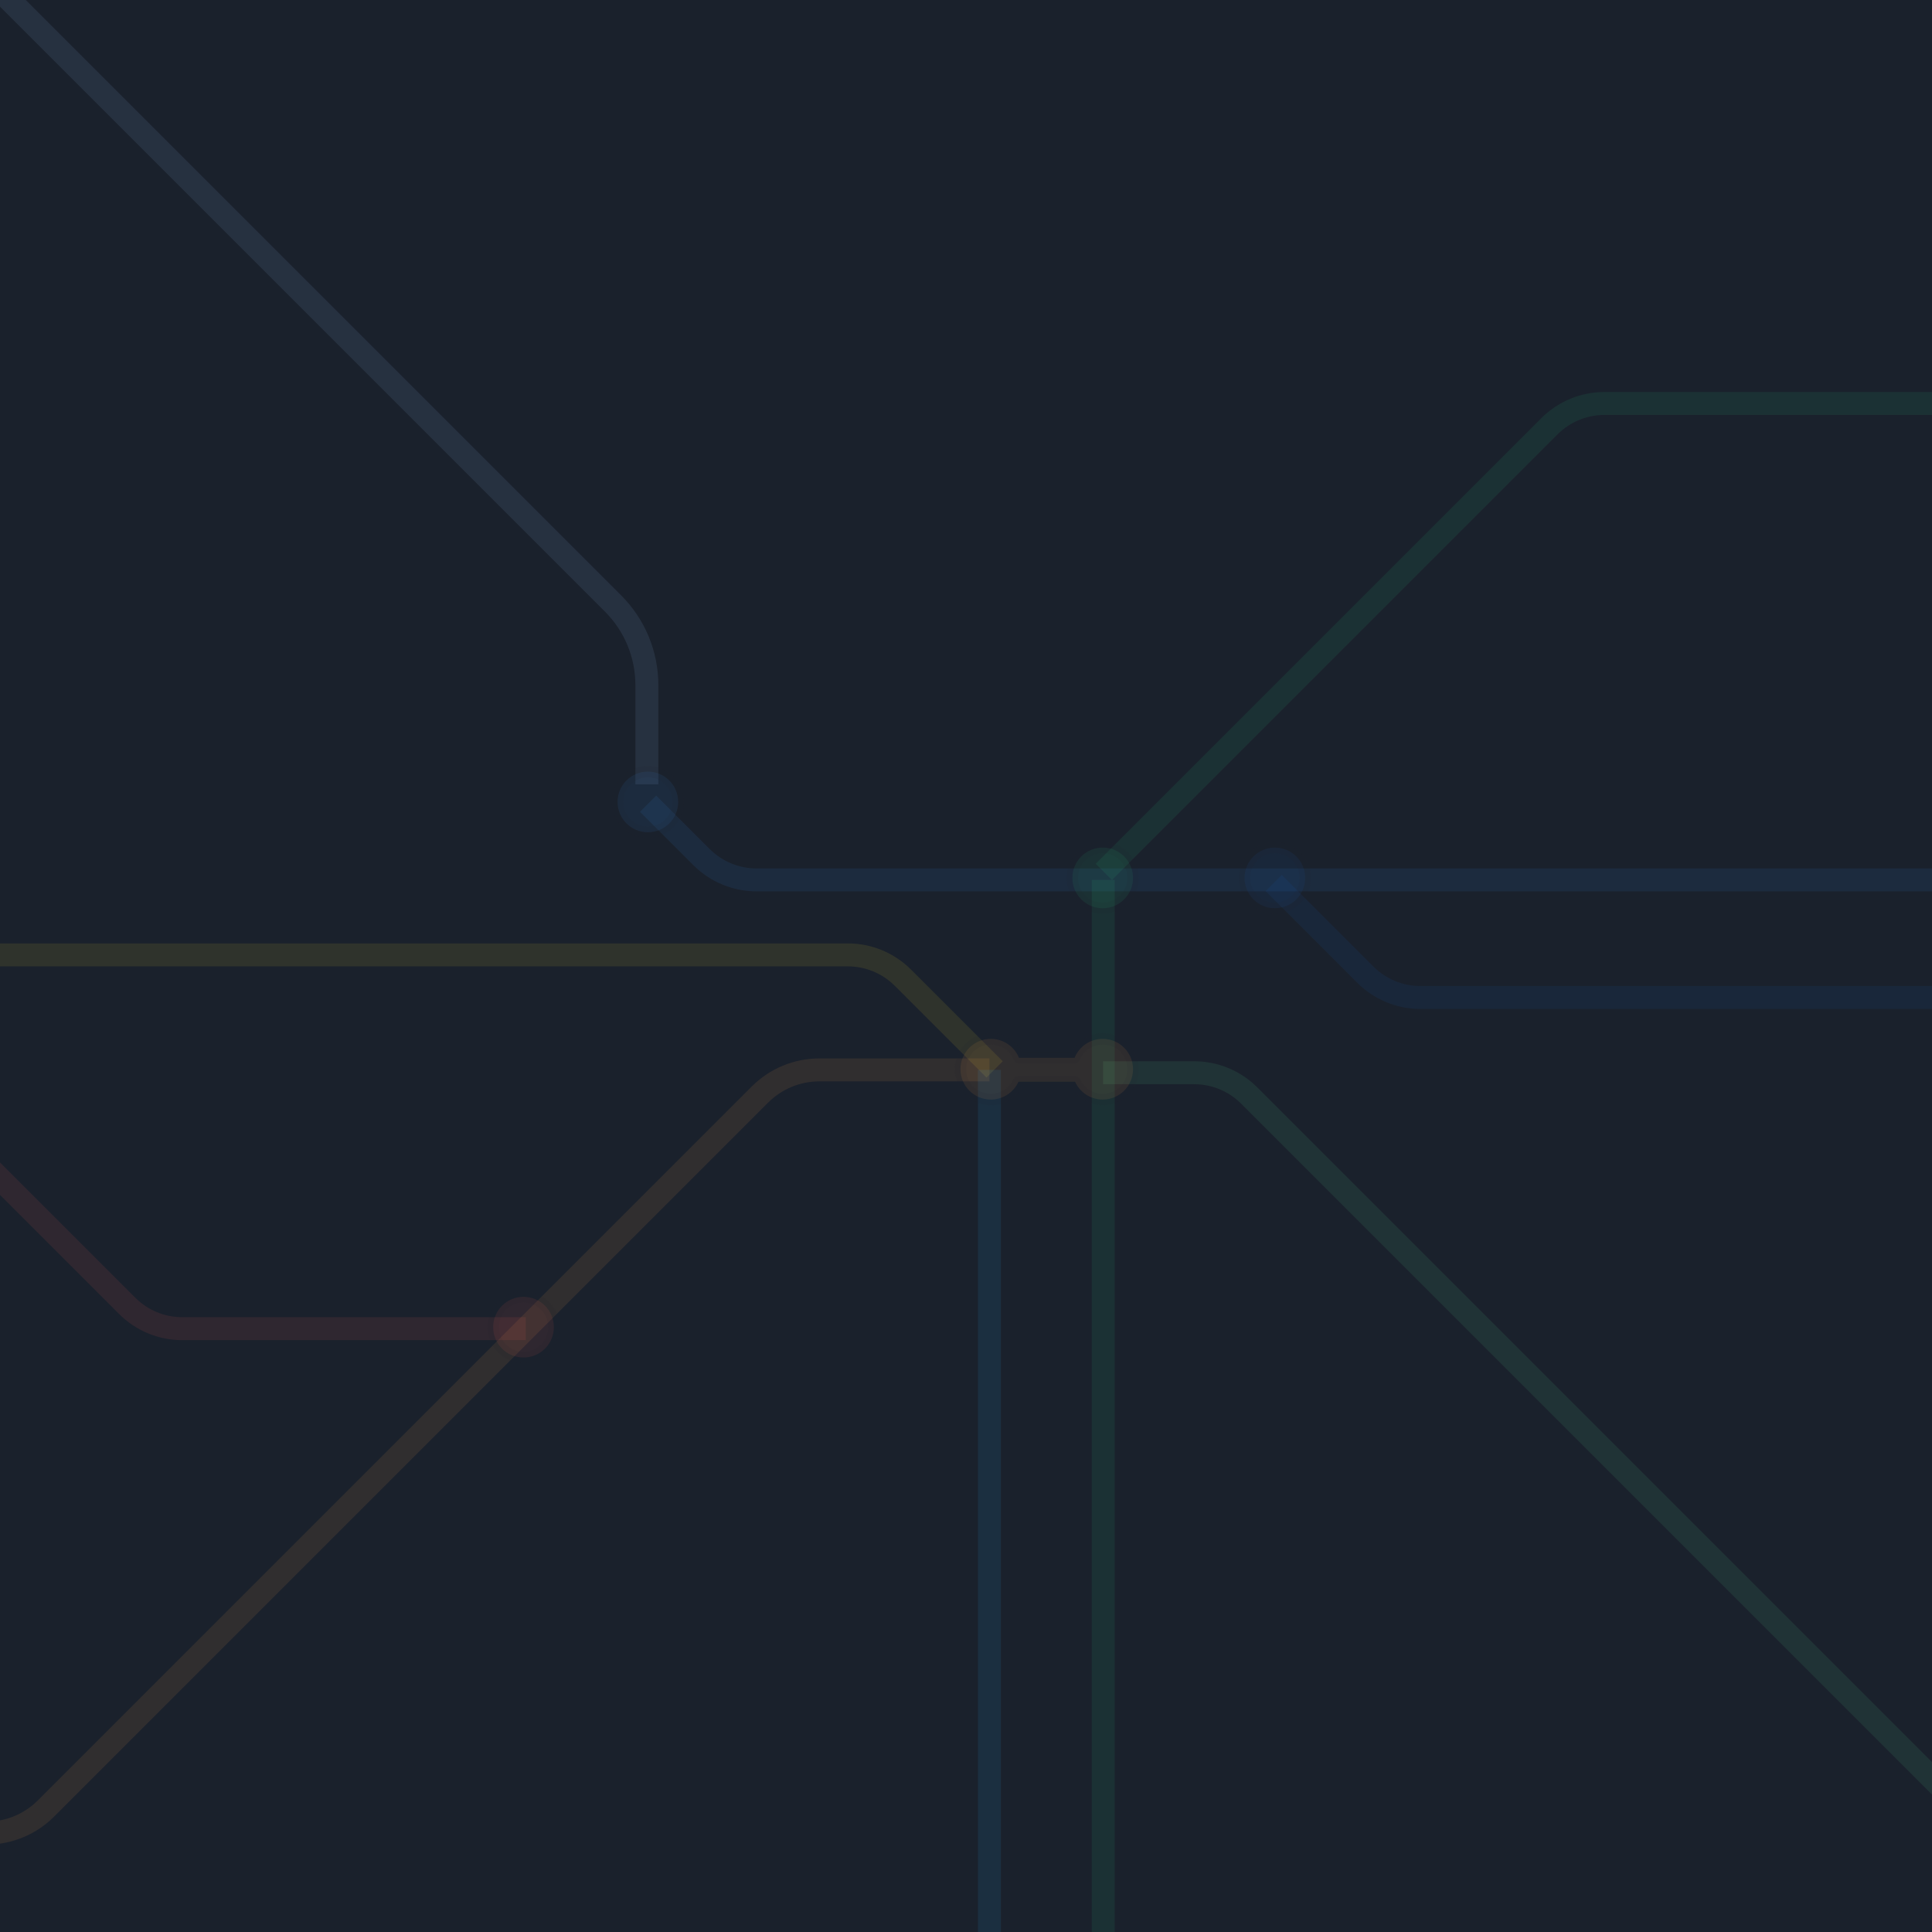
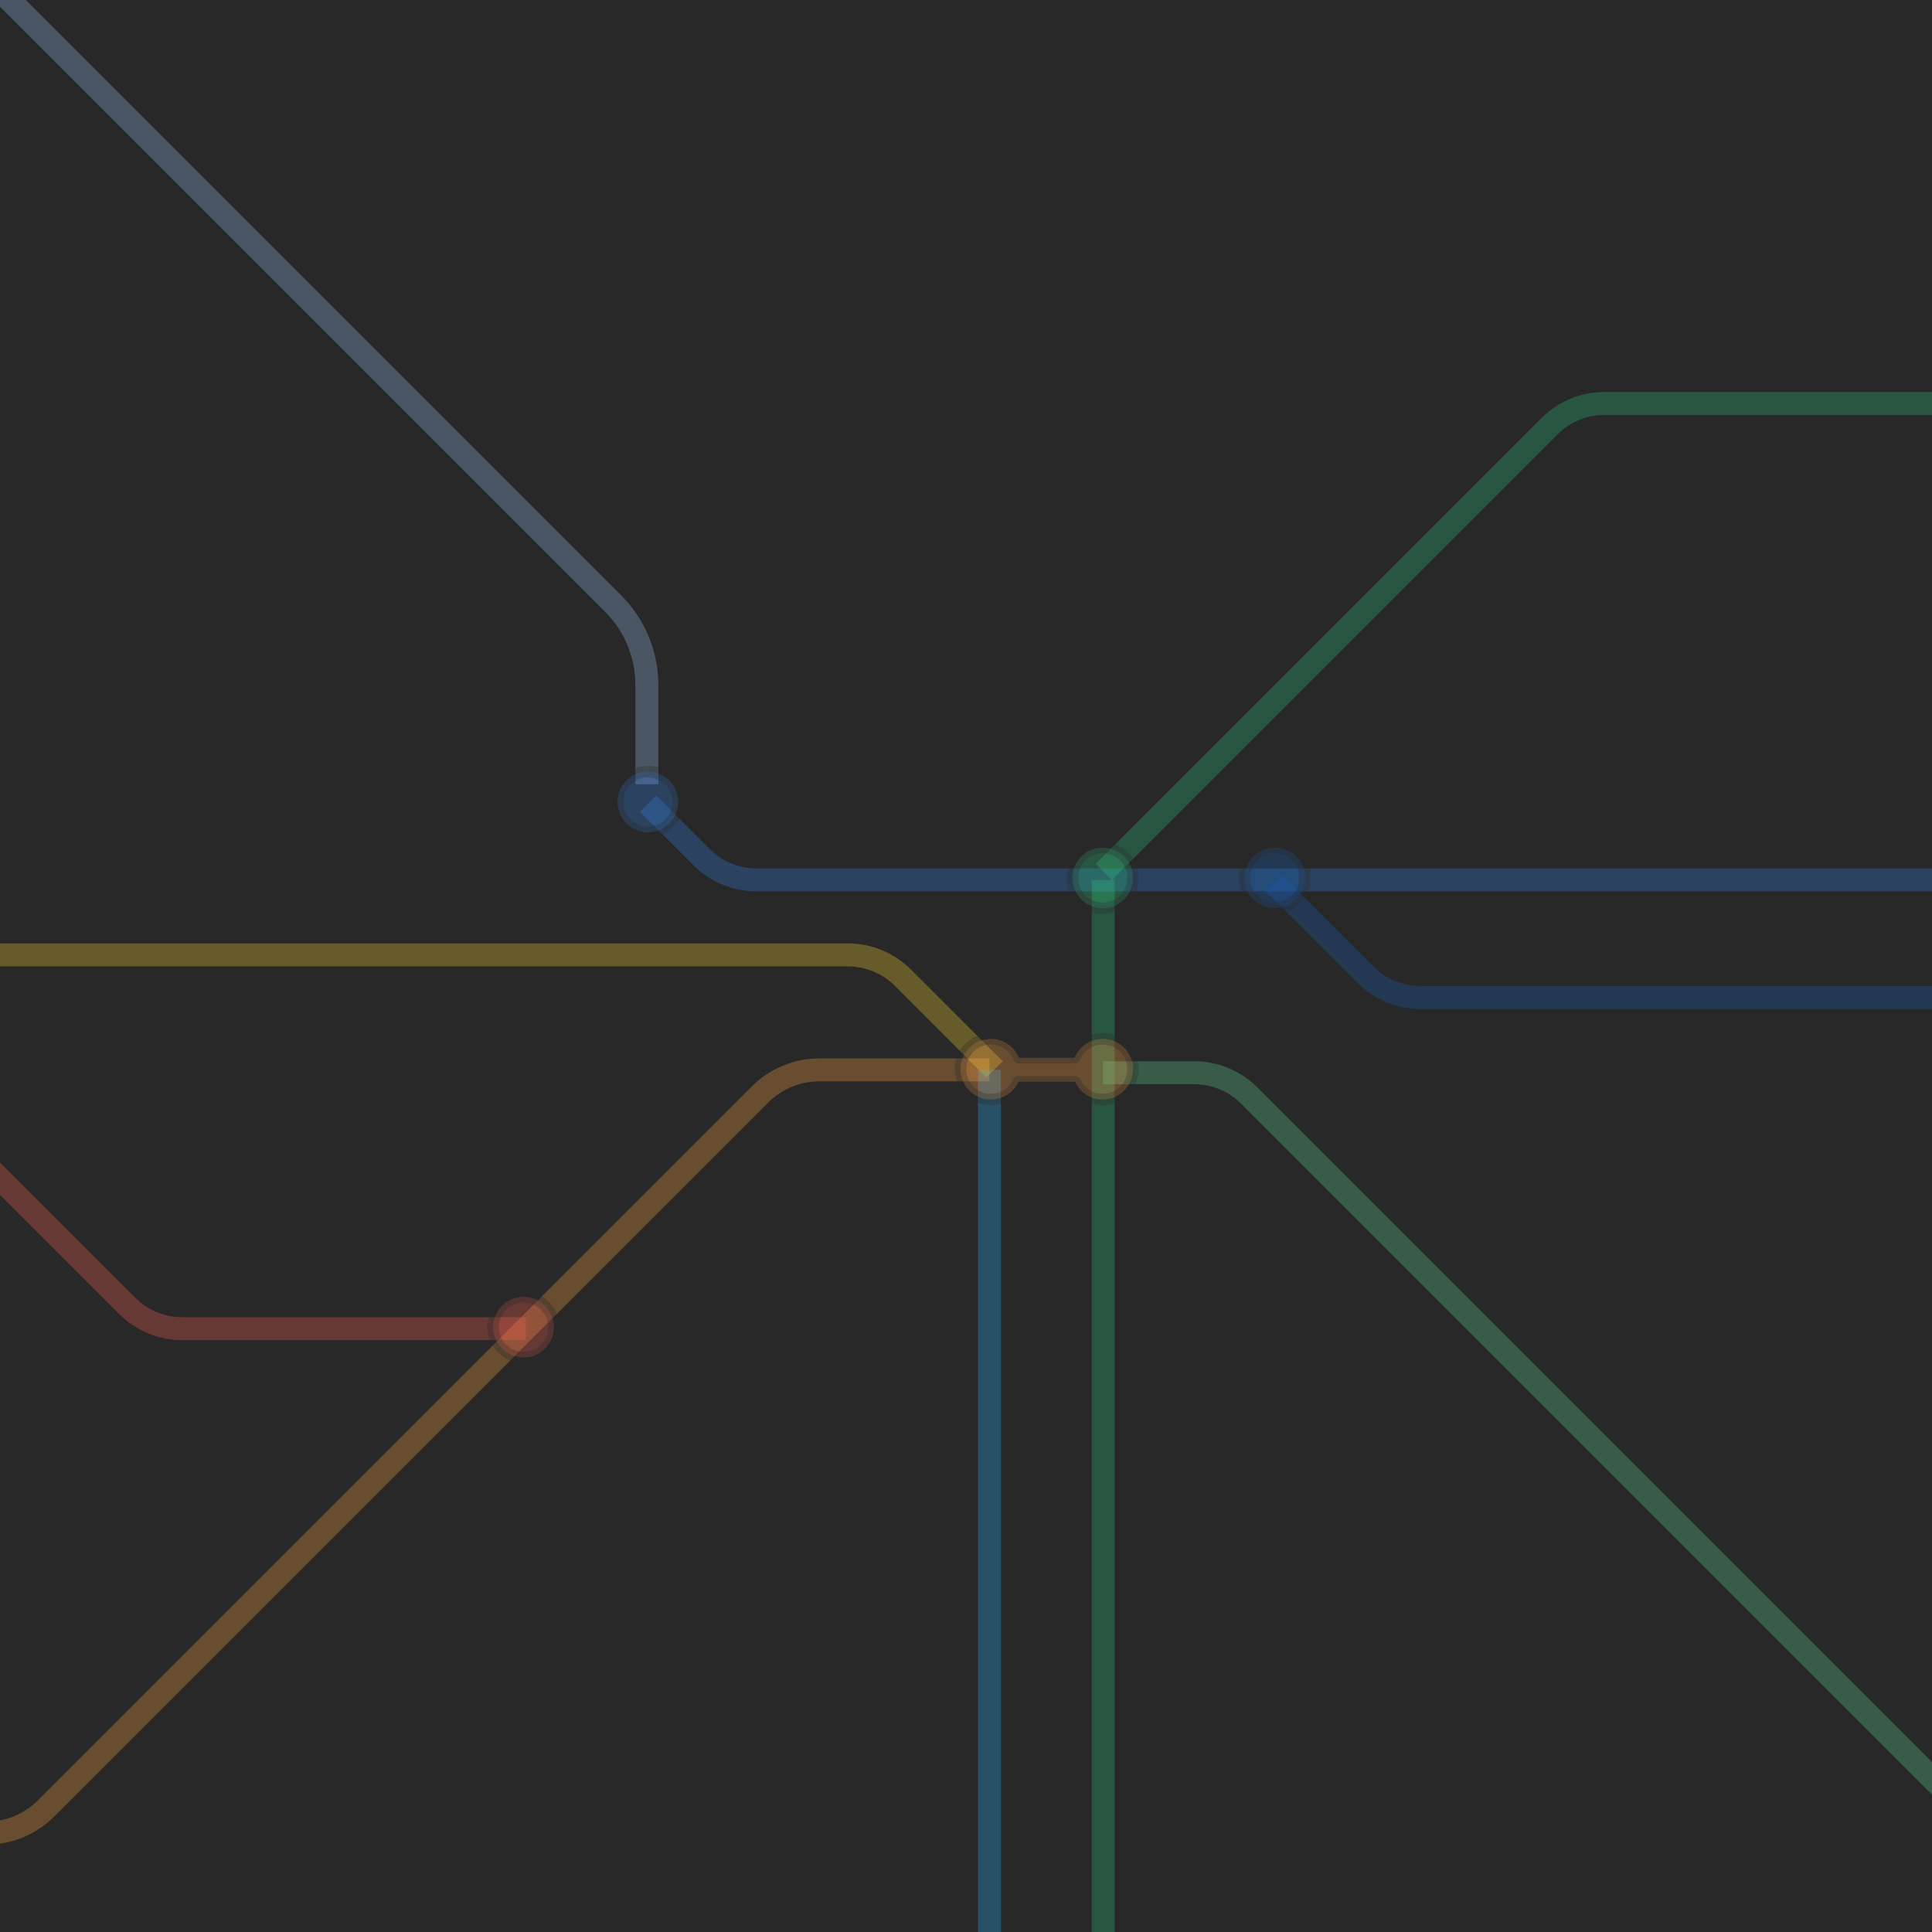
<svg xmlns="http://www.w3.org/2000/svg" version="1.1" width="4096.00" height="4096.00" viewBox="0 0 4096.0 4096.0">
  <rect x="0" y="0" width="4096.00" height="4096.00" fill="#ffffff" />
  <g id="document" transform="scale(1.0 1.0) translate(2048.0 2048.0)">
-     <path d="M-657.096,-383.629 C-657.073,-493.804 -656.917,-657.827 -657.096,-767.965 C-657.113,-794.573 -666.968,-817.724 -686.655,-837.411 C-757.995,-908.877 -2129.11,-2154.63 -2129.11,-2154.63 L-2129.11,-2105.76 C-2129.11,-2105.76 -761.539,-855.597 -707.654,-801.753 C-700.382,-794.476 -696.752,-783.458 -696.775,-768.701 C-696.913,-659.351 -697.115,-495.542 -696.919,-385.036 L-678.589,-401.428 C-677.548,-402.347 -676.536,-402.329 -675.54,-401.369 L-657.096,-383.629 Z " fill="#99c1f1" fill-opacity="0.10" />
-     <path d="M-2295.23,2321.17 L2292.14,2321.17 L2292.14,-2266.2 L-2295.23,-2266.2 L-2295.23,2321.17 Z " fill="#1a212c" fill-opacity="1.00" />
-     <path d="M-310.711,195.912 C-364.451,195.912 -416.014,217.271 -454.014,255.271 L-1967.66,1768.91 C-1996.54,1797.8 -2035.69,1814.02 -2076.54,1814.02 L-2292.59,1814.02 L-2292.59,1862.68 L-2076.54,1862.68 C-2022.8,1862.68 -1971.24,1841.33 -1933.24,1803.33 L-419.6,289.685 C-390.714,260.8 -351.562,244.582 -310.711,244.582 L49.682,244.582 L49.682,195.912 L-310.711,195.912 Z " fill="#ffa348" fill-opacity="0.10" />
-     <path d="M-1661.64,793.255 C-1711.85,793.255 -1760.02,773.299 -1795.52,737.797 L-2314.42,218.902 L-2280,184.488 L-1761.11,703.382 C-1734.72,729.771 -1698.96,744.585 -1661.64,744.585 L-933.25,744.587 L-933.248,793.255 L-1661.64,793.255 Z " fill="#f66151" fill-opacity="0.10" />
+     <path d="M-657.096,-383.629 C-657.073,-493.804 -656.917,-657.827 -657.096,-767.965 C-657.113,-794.573 -666.968,-817.724 -686.655,-837.411 C-757.995,-908.877 -2129.11,-2154.63 -2129.11,-2154.63 L-2129.11,-2105.76 C-2129.11,-2105.76 -761.539,-855.597 -707.654,-801.753 C-700.382,-794.476 -696.752,-783.458 -696.775,-768.701 C-696.913,-659.351 -697.115,-495.542 -696.919,-385.036 L-678.589,-401.428 C-677.548,-402.347 -676.536,-402.329 -675.54,-401.369 L-657.096,-383.629 Z " fill="#99c1f1" fill-opacity="0.30" />
+     <path d="M-2295.23,2321.17 L2292.14,2321.17 L2292.14,-2266.2 L-2295.23,-2266.2 L-2295.23,2321.17 Z " fill="#282828" fill-opacity="1.00" />
+     <path d="M-310.711,195.912 C-364.451,195.912 -416.014,217.271 -454.014,255.271 L-1967.66,1768.91 C-1996.54,1797.8 -2035.69,1814.02 -2076.54,1814.02 L-2292.59,1814.02 L-2292.59,1862.68 L-2076.54,1862.68 C-2022.8,1862.68 -1971.24,1841.33 -1933.24,1803.33 L-419.6,289.685 C-390.714,260.8 -351.562,244.582 -310.711,244.582 L49.682,244.582 L49.682,195.912 L-310.711,195.912 Z " fill="#ffa348" fill-opacity="0.30" />
+     <path d="M-1661.64,793.255 C-1711.85,793.255 -1760.02,773.299 -1795.52,737.797 L-2314.42,218.902 L-2280,184.488 L-1761.11,703.382 C-1734.72,729.771 -1698.96,744.585 -1661.64,744.585 L-933.25,744.587 L-933.248,793.255 L-1661.64,793.255 Z " fill="#f66151" fill-opacity="0.30" />
    <g>
-       <path d="M-938.099,830.024 C-902.556,830.024 -873.791,801.254 -873.791,765.715 C-873.791,730.175 -902.556,701.406 -938.099,701.406 C-973.637,701.406 -1002.41,730.175 -1002.41,765.715 C-1002.41,801.254 -973.637,830.024 -938.099,830.024 Z " fill="#f66151" fill-opacity="0.10" />
-       <path d="M-938.1,689.239 C-980.204,689.239 -1014.58,723.609 -1014.58,765.715 C-1014.58,807.821 -980.204,842.191 -938.1,842.191 C-895.991,842.191 -861.623,807.82 -861.623,765.715 C-861.623,723.61 -895.991,689.239 -938.1,689.239 Z M-938.1,713.573 C-909.123,713.573 -885.958,736.741 -885.958,765.715 C-885.958,794.689 -909.123,817.857 -938.1,817.857 C-967.07,817.857 -990.241,794.687 -990.241,765.715 C-990.241,736.743 -967.07,713.573 -938.1,713.573 Z " fill="#241f31" fill-opacity="0.10" />
+       <path d="M-938.099,830.024 C-902.556,830.024 -873.791,801.254 -873.791,765.715 C-873.791,730.175 -902.556,701.406 -938.099,701.406 C-973.637,701.406 -1002.41,730.175 -1002.41,765.715 C-1002.41,801.254 -973.637,830.024 -938.099,830.024 Z " fill="#f66151" fill-opacity="0.30" />
+       <path d="M-938.1,689.239 C-980.204,689.239 -1014.58,723.609 -1014.58,765.715 C-1014.58,807.821 -980.204,842.191 -938.1,842.191 C-895.991,842.191 -861.623,807.82 -861.623,765.715 C-861.623,723.61 -895.991,689.239 -938.1,689.239 Z M-938.1,713.573 C-909.123,713.573 -885.958,736.741 -885.958,765.715 C-885.958,794.689 -909.123,817.857 -938.1,817.857 C-967.07,817.857 -990.241,794.687 -990.241,765.715 C-990.241,736.743 -967.07,713.573 -938.1,713.573 Z " fill="#2b2b2b" fill-opacity="0.30" />
    </g>
-     <path d="M-730.934,-785.627 C-680.56,-735.253 -652.249,-666.905 -652.249,-595.665 L-652.249,-385.086 L-700.918,-385.086 L-700.918,-595.665 C-700.918,-654.016 -724.088,-709.952 -765.349,-751.213 L-2073.47,-2059.34 L-2039.06,-2093.75 L-730.934,-785.627 Z " fill="#99c1f1" fill-opacity="0.10" />
-     <path d="M2292.14,-158.174 L2292.14,-206.843 L-443.977,-206.844 C-481.296,-206.844 -517.061,-221.658 -543.45,-248.047 L-656.77,-361.367 L-691.184,-326.953 L-577.864,-213.632 C-542.361,-178.13 -494.185,-158.174 -443.977,-158.174 L2292.14,-158.174 Z " fill="#3484e4" fill-opacity="0.10" />
+     <path d="M-730.934,-785.627 C-680.56,-735.253 -652.249,-666.905 -652.249,-595.665 L-652.249,-385.086 L-700.918,-385.086 L-700.918,-595.665 C-700.918,-654.016 -724.088,-709.952 -765.349,-751.213 L-2073.47,-2059.34 L-2039.06,-2093.75 L-730.934,-785.627 Z " fill="#99c1f1" fill-opacity="0.30" />
+     <path d="M2292.14,-158.174 L2292.14,-206.843 L-443.977,-206.844 C-481.296,-206.844 -517.061,-221.658 -543.45,-248.047 L-656.77,-361.367 L-691.184,-326.953 L-577.864,-213.632 C-542.361,-178.13 -494.185,-158.174 -443.977,-158.174 L2292.14,-158.174 Z " fill="#3484e4" fill-opacity="0.30" />
    <g>
-       <path d="M-674.476,-283.52 C-638.933,-283.52 -610.167,-312.29 -610.167,-347.83 C-610.167,-383.369 -638.933,-412.138 -674.476,-412.138 C-710.013,-412.138 -738.785,-383.369 -738.785,-347.83 C-738.785,-312.29 -710.013,-283.52 -674.476,-283.52 Z " fill="#3484e4" fill-opacity="0.10" />
-       <path d="M-674.476,-424.305 C-716.58,-424.305 -750.952,-389.936 -750.952,-347.83 C-750.952,-305.724 -716.58,-271.353 -674.476,-271.353 C-632.367,-271.353 -597.999,-305.725 -597.999,-347.83 C-597.999,-389.934 -632.367,-424.305 -674.476,-424.305 Z M-674.476,-399.971 C-645.499,-399.971 -622.335,-376.803 -622.335,-347.83 C-622.335,-318.856 -645.499,-295.687 -674.476,-295.687 C-703.446,-295.687 -726.617,-318.857 -726.617,-347.83 C-726.617,-376.802 -703.446,-399.971 -674.476,-399.971 Z " fill="#241f31" fill-opacity="0.10" />
+       <path d="M-674.476,-283.52 C-638.933,-283.52 -610.167,-312.29 -610.167,-347.83 C-610.167,-383.369 -638.933,-412.138 -674.476,-412.138 C-710.013,-412.138 -738.785,-383.369 -738.785,-347.83 C-738.785,-312.29 -710.013,-283.52 -674.476,-283.52 Z " fill="#3484e4" fill-opacity="0.30" />
+       <path d="M-674.476,-424.305 C-716.58,-424.305 -750.952,-389.936 -750.952,-347.83 C-750.952,-305.724 -716.58,-271.353 -674.476,-271.353 C-632.367,-271.353 -597.999,-305.725 -597.999,-347.83 C-597.999,-389.934 -632.367,-424.305 -674.476,-424.305 Z M-674.476,-399.971 C-645.499,-399.971 -622.335,-376.803 -622.335,-347.83 C-622.335,-318.856 -645.499,-295.687 -674.476,-295.687 C-703.446,-295.687 -726.617,-318.857 -726.617,-347.83 C-726.617,-376.802 -703.446,-399.971 -674.476,-399.971 Z " fill="#2b2b2b" fill-opacity="0.30" />
    </g>
-     <path d="M290.615,201.948 L290.615,250.618 L483.75,250.618 C521.069,250.618 556.834,265.432 583.223,291.821 L2116.06,1824.65 L2150.47,1790.24 L617.637,257.406 C582.134,221.904 533.958,201.948 483.75,201.948 L290.615,201.948 Z " fill="#5ed694" fill-opacity="0.10" />
-     <path d="M266.608,-182.509 L266.608,2076.54 L315.276,2076.54 L315.276,-182.509 L266.608,-182.509 Z " fill="#2ec27e" fill-opacity="0.10" />
-     <path d="M-2295.23,-47.89 L-2295.23,0.779 L-250.489,0.779 C-213.17,0.779 -177.405,15.594 -151.016,41.982 L43.419,236.418 L77.834,202.004 L-116.602,7.568 C-152.104,-27.934 -200.281,-47.89 -250.489,-47.89 L-2295.23,-47.89 Z " fill="#f6d32d" fill-opacity="0.10" />
-     <path d="M25.348,220.247 L25.348,2076.54 L74.016,2076.54 L74.017,220.247 L25.348,220.247 Z " fill="#2db1f6" fill-opacity="0.10" />
+     <path d="M290.615,201.948 L290.615,250.618 L483.75,250.618 C521.069,250.618 556.834,265.432 583.223,291.821 L2116.06,1824.65 L2150.47,1790.24 L617.637,257.406 C582.134,221.904 533.958,201.948 483.75,201.948 L290.615,201.948 Z " fill="#5ed694" fill-opacity="0.30" />
+     <path d="M266.608,-182.509 L266.608,2076.54 L315.276,2076.54 L315.276,-182.509 L266.608,-182.509 Z " fill="#2ec27e" fill-opacity="0.30" />
+     <path d="M-2295.23,-47.89 L-2295.23,0.779 L-250.489,0.779 C-213.17,0.779 -177.405,15.594 -151.016,41.982 L43.419,236.418 L77.834,202.004 L-116.602,7.568 C-152.104,-27.934 -200.281,-47.89 -250.489,-47.89 L-2295.23,-47.89 Z " fill="#f6d32d" fill-opacity="0.30" />
+     <path d="M25.348,220.247 L25.348,2076.54 L74.016,2076.54 L74.017,220.247 L25.348,220.247 Z " fill="#2db1f6" fill-opacity="0.30" />
    <g>
-       <path d="M52.636,154.507 C17.098,154.507 -11.674,183.277 -11.674,218.816 C-11.674,254.355 17.098,283.126 52.636,283.126 C78.702,283.126 101.107,267.643 111.21,245.373 L231.245,245.373 C241.349,267.642 263.755,283.126 289.818,283.126 C325.361,283.126 354.126,254.355 354.126,218.816 C354.126,183.277 325.361,154.507 289.818,154.507 C262.822,154.507 239.746,171.117 230.205,194.676 L112.25,194.676 C102.711,171.116 79.636,154.507 52.636,154.507 Z " fill="#ffa348" fill-opacity="0.10" />
-       <path d="M52.636,142.339 C10.532,142.339 -23.842,176.711 -23.842,218.817 C-23.842,260.923 10.532,295.294 52.636,295.294 C80.652,295.294 105.223,280.133 118.527,257.541 L223.929,257.541 C237.235,280.132 261.805,295.294 289.818,295.294 C331.927,295.294 366.293,260.921 366.293,218.817 C366.293,176.712 331.926,142.339 289.818,142.339 C260.818,142.339 235.51,158.583 222.566,182.509 L119.889,182.509 C106.946,158.583 81.639,142.339 52.636,142.339 Z M52.636,166.673 C74.646,166.673 93.248,180.166 100.972,199.243 C102.833,203.836 107.293,206.843 112.25,206.843 L230.205,206.843 C235.161,206.843 239.623,203.837 241.483,199.243 C249.209,180.166 267.813,166.673 289.818,166.673 C318.795,166.673 341.958,189.843 341.958,218.817 C341.958,247.79 318.795,270.96 289.818,270.959 C268.574,270.959 250.51,258.384 242.325,240.345 C240.352,235.998 236.019,233.206 231.246,233.206 L111.21,233.206 C106.436,233.206 102.102,235.998 100.13,240.346 C91.946,258.385 73.884,270.96 52.636,270.959 C23.666,270.959 0.493,247.789 0.493,218.817 C0.493,189.845 23.666,166.673 52.636,166.673 L52.636,166.673 Z " fill="#241f31" fill-opacity="0.10" />
+       <path d="M52.636,154.507 C17.098,154.507 -11.674,183.277 -11.674,218.816 C-11.674,254.355 17.098,283.126 52.636,283.126 C78.702,283.126 101.107,267.643 111.21,245.373 L231.245,245.373 C241.349,267.642 263.755,283.126 289.818,283.126 C325.361,283.126 354.126,254.355 354.126,218.816 C354.126,183.277 325.361,154.507 289.818,154.507 C262.822,154.507 239.746,171.117 230.205,194.676 L112.25,194.676 C102.711,171.116 79.636,154.507 52.636,154.507 Z " fill="#ffa348" fill-opacity="0.30" />
+       <path d="M52.636,142.339 C10.532,142.339 -23.842,176.711 -23.842,218.817 C-23.842,260.923 10.532,295.294 52.636,295.294 C80.652,295.294 105.223,280.133 118.527,257.541 L223.929,257.541 C237.235,280.132 261.805,295.294 289.818,295.294 C331.927,295.294 366.293,260.921 366.293,218.817 C366.293,176.712 331.926,142.339 289.818,142.339 C260.818,142.339 235.51,158.583 222.566,182.509 L119.889,182.509 C106.946,158.583 81.639,142.339 52.636,142.339 Z M52.636,166.673 C74.646,166.673 93.248,180.166 100.972,199.243 C102.833,203.836 107.293,206.843 112.25,206.843 L230.205,206.843 C235.161,206.843 239.623,203.837 241.483,199.243 C249.209,180.166 267.813,166.673 289.818,166.673 C318.795,166.673 341.958,189.843 341.958,218.817 C341.958,247.79 318.795,270.96 289.818,270.959 C268.574,270.959 250.51,258.384 242.325,240.345 C240.352,235.998 236.019,233.206 231.246,233.206 L111.21,233.206 C106.436,233.206 102.102,235.998 100.13,240.346 C91.946,258.385 73.884,270.96 52.636,270.959 C23.666,270.959 0.493,247.789 0.493,218.817 C0.493,189.845 23.666,166.673 52.636,166.673 L52.636,166.673 Z " fill="#2b2b2b" fill-opacity="0.30" />
    </g>
-     <path d="M2292.14,-1216.95 L2292.14,-1168.29 L1353.61,-1168.29 C1316.29,-1168.29 1280.53,-1153.47 1254.14,-1127.08 L309.391,-182.333 L274.976,-216.747 L1219.73,-1161.5 C1255.23,-1197 1303.4,-1216.95 1353.61,-1216.95 L2292.14,-1216.95 Z " fill="#2ec27e" fill-opacity="0.10" />
+     <path d="M2292.14,-1216.95 L2292.14,-1168.29 L1353.61,-1168.29 C1316.29,-1168.29 1280.53,-1153.47 1254.14,-1127.08 L309.391,-182.333 L274.976,-216.747 L1219.73,-1161.5 C1255.23,-1197 1303.4,-1216.95 1353.61,-1216.95 L2292.14,-1216.95 Z " fill="#2ec27e" fill-opacity="0.30" />
    <g>
-       <path d="M289.817,-122.45 C325.36,-122.45 354.126,-151.219 354.126,-186.758 C354.126,-222.298 325.36,-251.068 289.817,-251.068 C254.28,-251.068 225.509,-222.298 225.509,-186.758 C225.509,-151.219 254.28,-122.45 289.817,-122.45 Z " fill="#2ec27e" fill-opacity="0.10" />
-       <path d="M289.818,-263.235 C247.714,-263.235 213.341,-228.865 213.341,-186.758 C213.341,-144.652 247.714,-110.283 289.818,-110.283 C331.926,-110.283 366.293,-144.654 366.293,-186.758 C366.293,-228.863 331.926,-263.235 289.818,-263.235 Z M289.818,-238.901 C318.795,-238.901 341.959,-215.732 341.959,-186.758 C341.959,-157.785 318.795,-134.617 289.818,-134.617 C260.847,-134.617 237.676,-157.786 237.676,-186.758 C237.676,-215.731 260.847,-238.901 289.818,-238.901 Z " fill="#241f31" fill-opacity="0.10" />
+       <path d="M289.817,-122.45 C325.36,-122.45 354.126,-151.219 354.126,-186.758 C354.126,-222.298 325.36,-251.068 289.817,-251.068 C254.28,-251.068 225.509,-222.298 225.509,-186.758 C225.509,-151.219 254.28,-122.45 289.817,-122.45 Z " fill="#2ec27e" fill-opacity="0.30" />
+       <path d="M289.818,-263.235 C247.714,-263.235 213.341,-228.865 213.341,-186.758 C213.341,-144.652 247.714,-110.283 289.818,-110.283 C331.926,-110.283 366.293,-144.654 366.293,-186.758 C366.293,-228.863 331.926,-263.235 289.818,-263.235 Z M289.818,-238.901 C318.795,-238.901 341.959,-215.732 341.959,-186.758 C341.959,-157.785 318.795,-134.617 289.818,-134.617 C260.847,-134.617 237.676,-157.786 237.676,-186.758 C237.676,-215.731 260.847,-238.901 289.818,-238.901 Z " fill="#2b2b2b" fill-opacity="0.30" />
    </g>
-     <path d="M963.375,91.1 C913.167,91.1 864.991,71.144 829.488,35.641 L635.053,-158.794 L669.467,-193.208 L863.902,1.227 C890.291,27.616 926.056,42.43 963.375,42.43 L2292.14,42.43 L2292.14,91.1 L963.375,91.1 Z " fill="#1a5fb4" fill-opacity="0.10" />
+     <path d="M963.375,91.1 C913.167,91.1 864.991,71.144 829.488,35.641 L635.053,-158.794 L669.467,-193.208 L863.902,1.227 C890.291,27.616 926.056,42.43 963.375,42.43 L2292.14,42.43 L2292.14,91.1 L963.375,91.1 Z " fill="#1a5fb4" fill-opacity="0.30" />
    <g>
-       <path d="M654.835,-122.45 C690.378,-122.45 719.144,-151.219 719.144,-186.758 C719.144,-222.298 690.378,-251.068 654.835,-251.068 C619.298,-251.068 590.526,-222.298 590.526,-186.758 C590.526,-151.219 619.298,-122.45 654.835,-122.45 Z " fill="#1a5fb4" fill-opacity="0.10" />
-       <path d="M654.835,-263.235 C612.731,-263.235 578.359,-228.865 578.359,-186.758 C578.359,-144.652 612.731,-110.283 654.835,-110.283 C696.944,-110.283 731.311,-144.654 731.311,-186.758 C731.311,-228.863 696.944,-263.235 654.835,-263.235 Z M654.835,-238.901 C683.813,-238.901 706.977,-215.732 706.977,-186.758 C706.977,-157.785 683.813,-134.617 654.835,-134.617 C625.865,-134.617 602.693,-157.786 602.693,-186.758 C602.693,-215.731 625.865,-238.901 654.835,-238.901 Z " fill="#241f31" fill-opacity="0.10" />
+       <path d="M654.835,-122.45 C690.378,-122.45 719.144,-151.219 719.144,-186.758 C719.144,-222.298 690.378,-251.068 654.835,-251.068 C619.298,-251.068 590.526,-222.298 590.526,-186.758 C590.526,-151.219 619.298,-122.45 654.835,-122.45 Z " fill="#1a5fb4" fill-opacity="0.30" />
+       <path d="M654.835,-263.235 C612.731,-263.235 578.359,-228.865 578.359,-186.758 C578.359,-144.652 612.731,-110.283 654.835,-110.283 C696.944,-110.283 731.311,-144.654 731.311,-186.758 C731.311,-228.863 696.944,-263.235 654.835,-263.235 Z M654.835,-238.901 C683.813,-238.901 706.977,-215.732 706.977,-186.758 C706.977,-157.785 683.813,-134.617 654.835,-134.617 C625.865,-134.617 602.693,-157.786 602.693,-186.758 C602.693,-215.731 625.865,-238.901 654.835,-238.901 Z " fill="#2b2b2b" fill-opacity="0.30" />
    </g>
  </g>
</svg>
